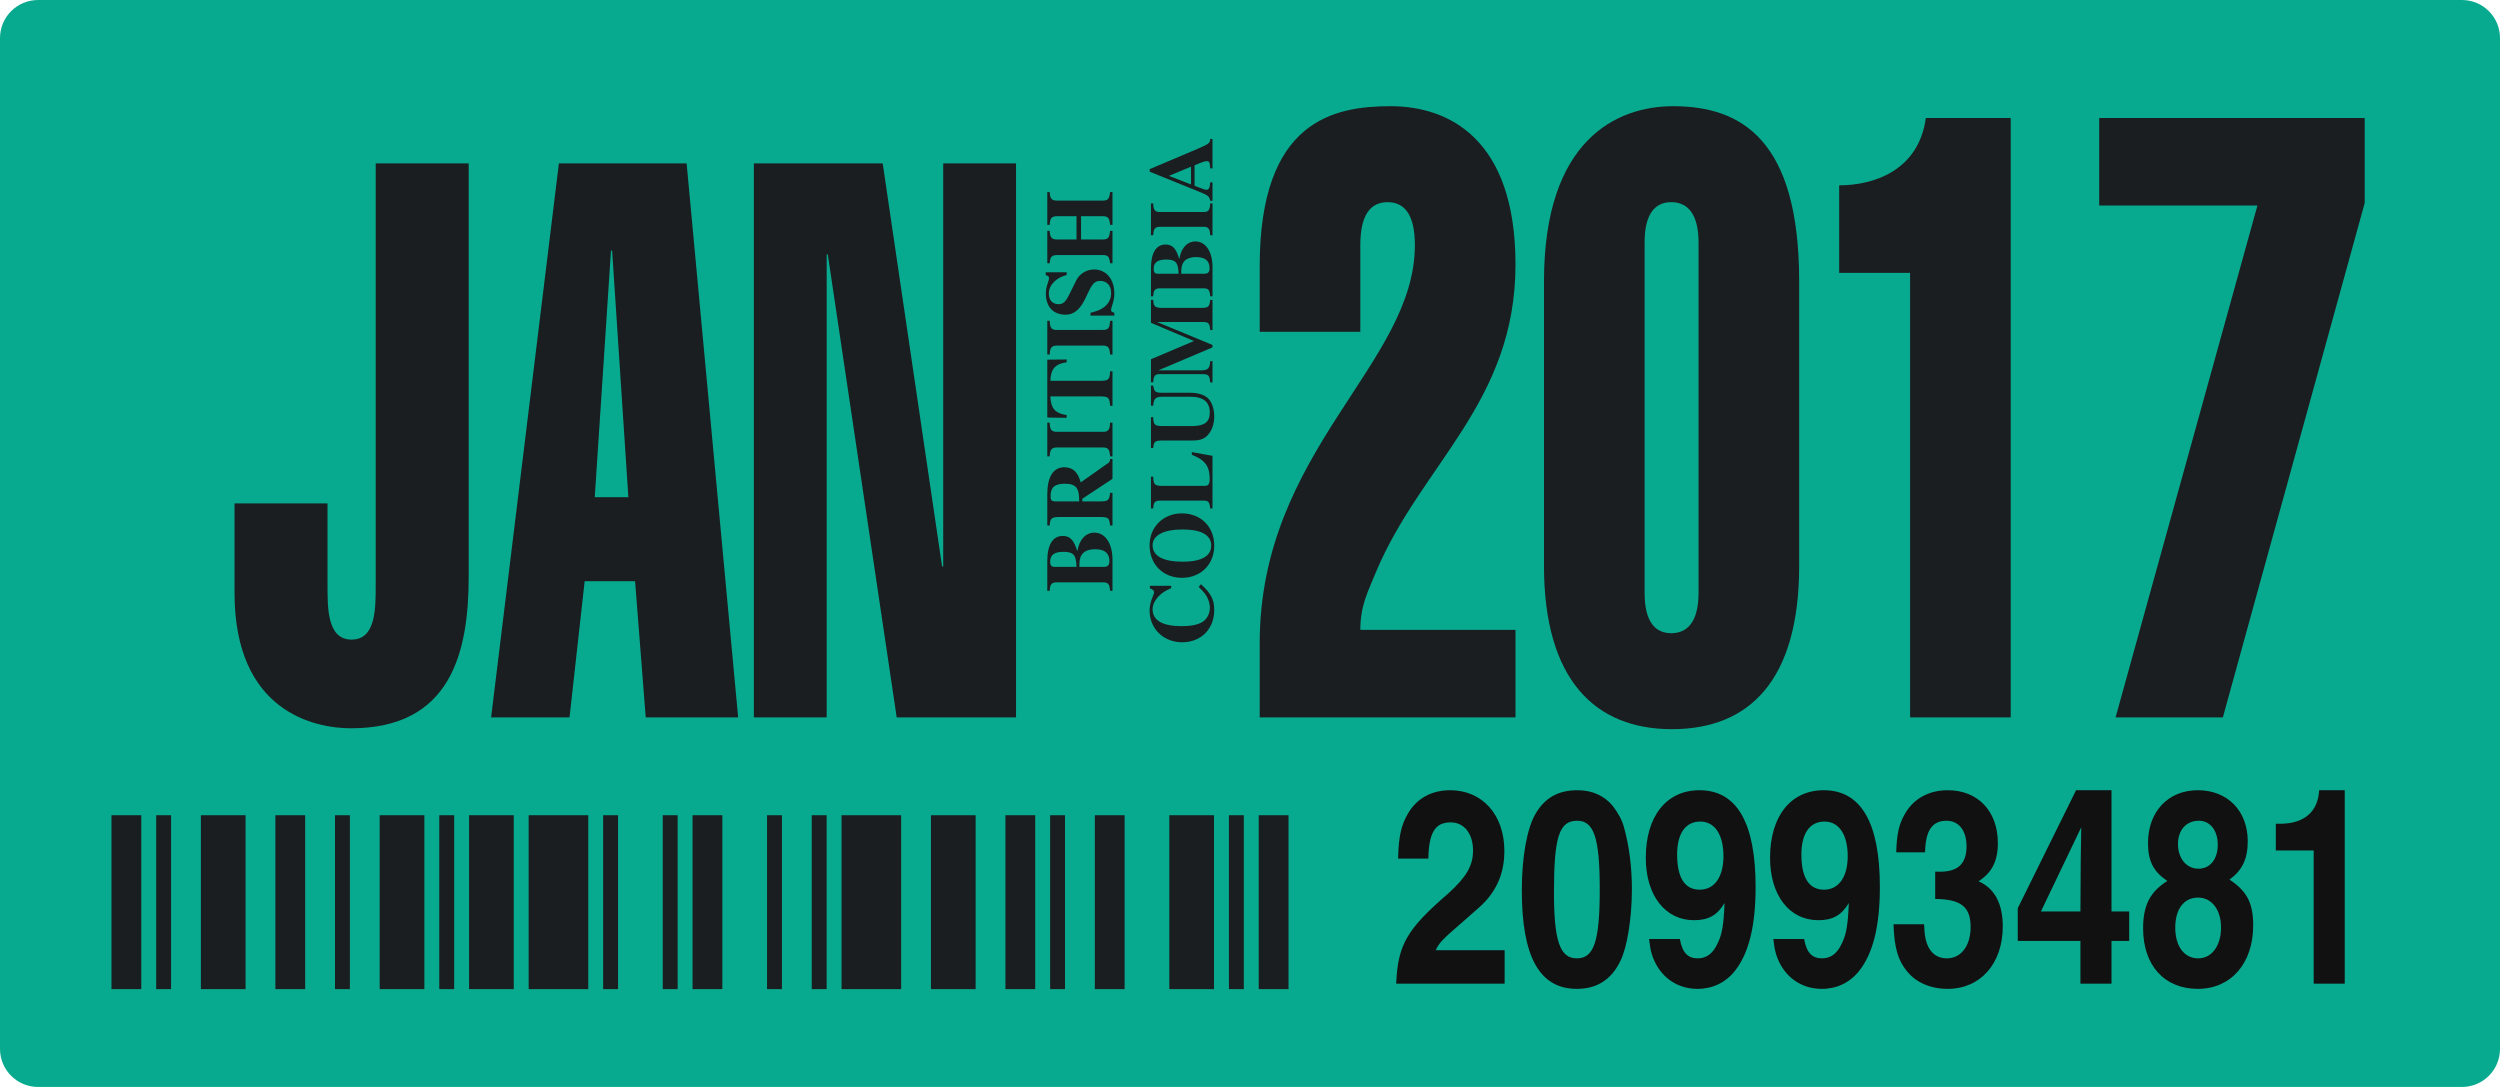
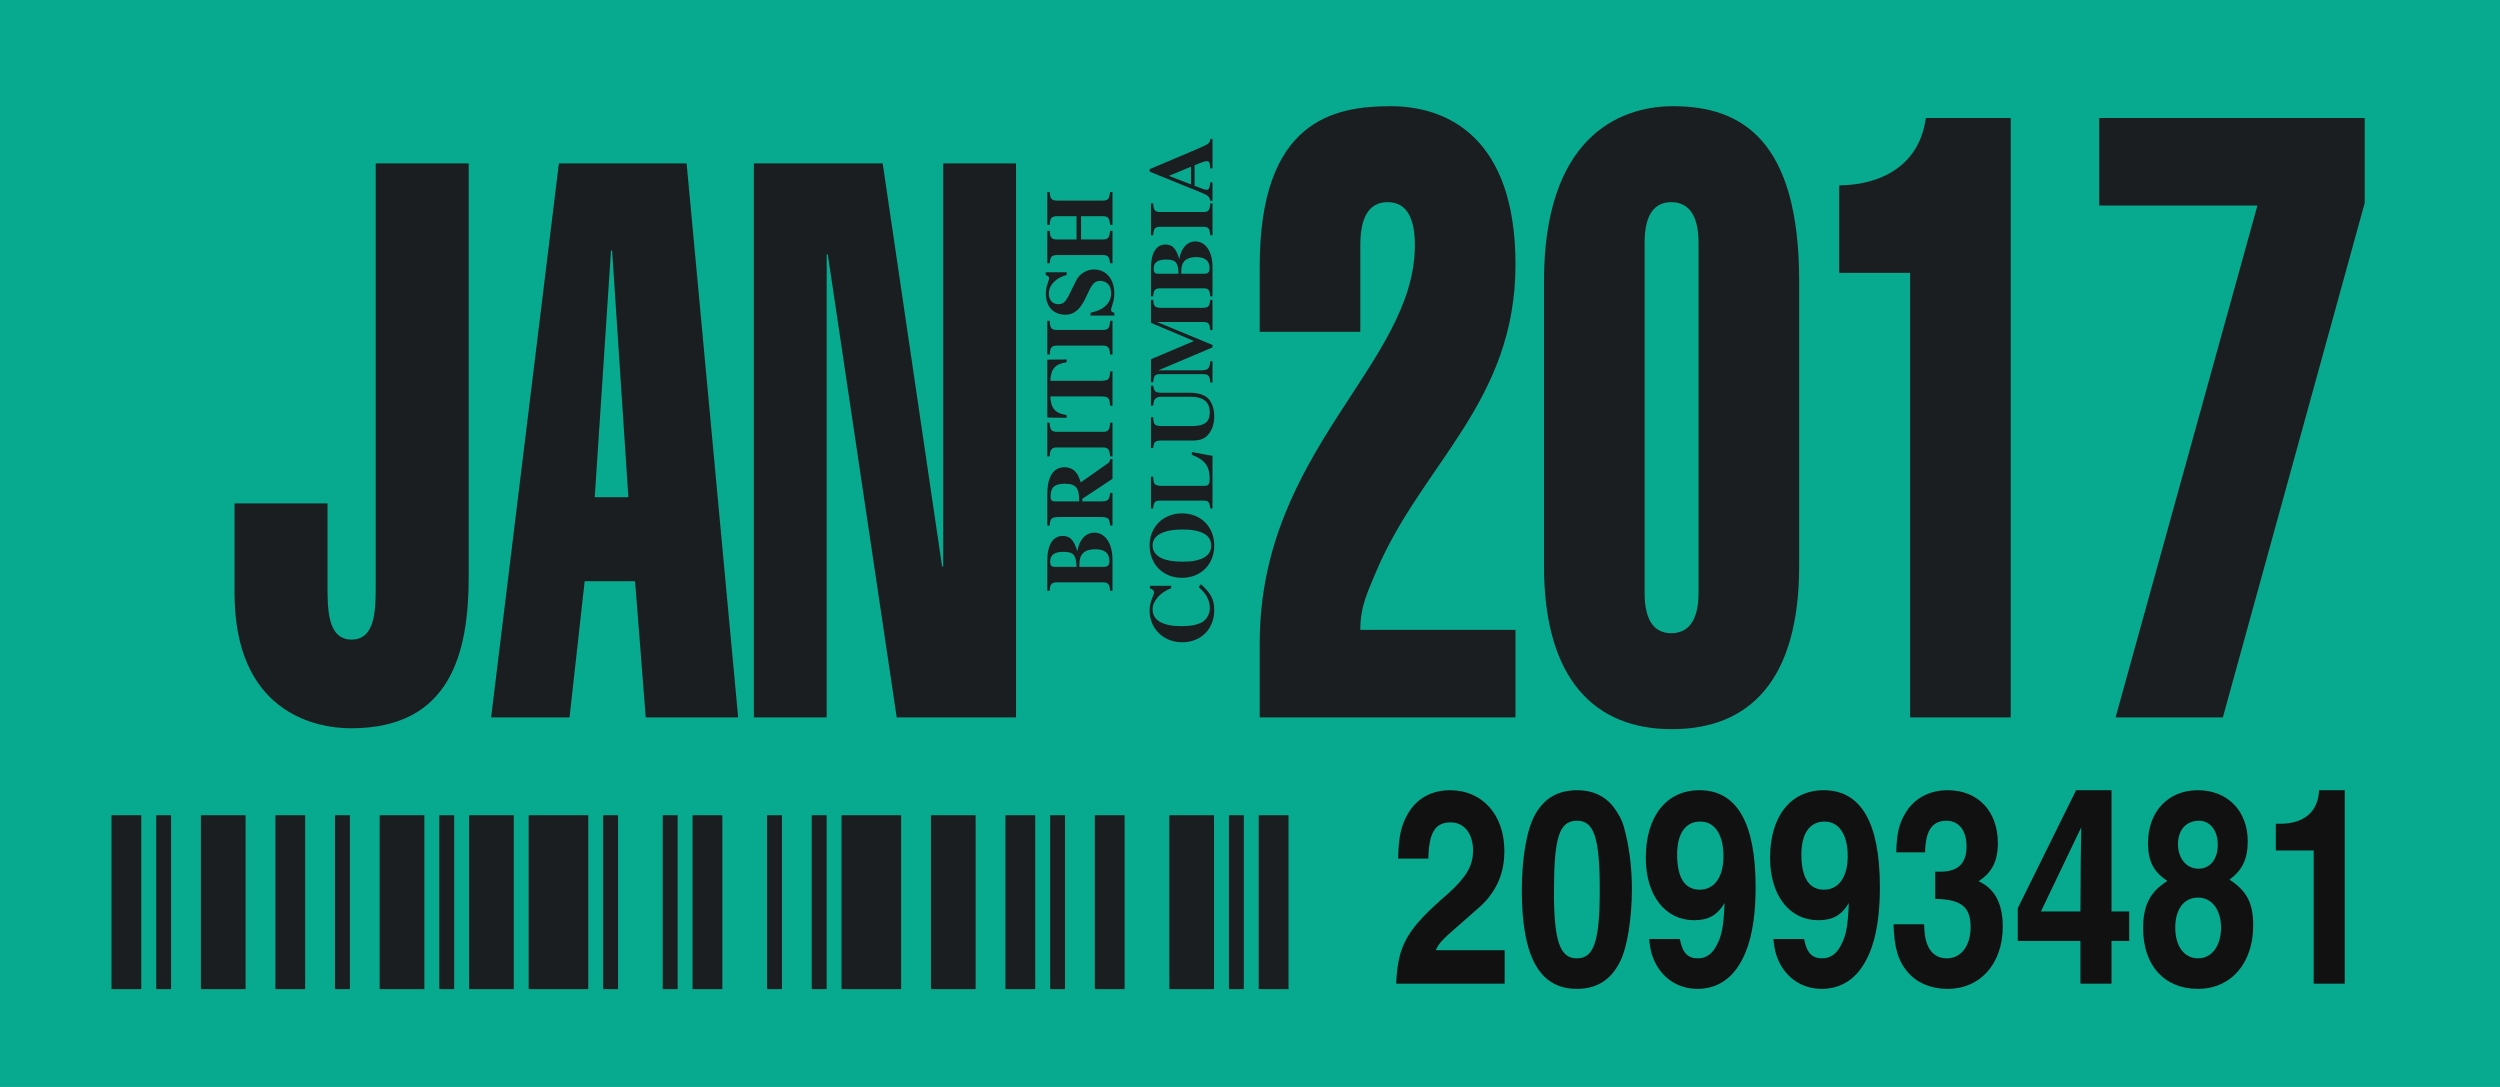
<svg xmlns="http://www.w3.org/2000/svg" viewBox="0 0 230 100" width="230" height="100">
  <g data-role="renewal-decal" data-accuracy="photograph-reviewed reconstruction; font and colour approximate" data-printing-system="barcode-full-year" data-typography-review="2017" data-font-evidence="visual candidates; historical font identity unconfirmed" data-placement="rear">
-     <rect x="0" y="0" width="230" height="100" rx="3.5" fill="#08aa8f" />
+     <rect x="0" y="0" width="230" height="100" rx="0" fill="#08aa8f" />
    <g data-role="decal-month" data-die="bc-decal-print-heavy-month" data-fit="reduced" role="img" aria-label="JAN">
      <g transform="translate(20.7 15.032) scale(0.50968)" fill="none" stroke="#1a1e21" stroke-width="0" stroke-linecap="square" stroke-linejoin="round">
        <g transform="translate(0 0)" data-character="J" fill="#1a1e21" stroke="none" fill-rule="evenodd">
          <path d="M27.202 0.0V75.843C27.202 80.197 27.303 85.955 22.854 85.955C18.404 85.955 18.506 80.197 18.506 75.843V61.376H1.719V77.528C1.719 99.017 16.18 101.966 22.753 101.966C40.753 101.966 43.989 88.343 43.989 74.579V0.0Z" />
        </g>
        <g transform="translate(46.921 0)" data-character="A" fill="#1a1e21" stroke="none" fill-rule="evenodd">
          <path d="M19.82 60.253 22.753 15.73H22.955L25.888 60.253ZM13.348 0.0 1.112 100.0H15.27L18.0 75.421H27.101L29.022 100.0H45.708L36.404 0.0Z" />
        </g>
        <g transform="translate(93.842 0)" data-character="N" fill="#1a1e21" stroke="none" fill-rule="evenodd">
          <path d="M1.618 100.0H14.764V16.433H14.966L27.404 100.0H48.944V0.0H35.798V72.753H35.596L24.876 0.0H1.618Z" />
        </g>
      </g>
    </g>
    <g data-role="decal-year" data-die="bc-decal-print-heavy-year" data-fit="reduced" role="img" aria-label="2017">
      <g transform="translate(115 10.854) scale(0.55146)" fill="none" stroke="#1a1e21" stroke-width="0" stroke-linecap="square" stroke-linejoin="round">
        <g transform="translate(0 0)" data-character="2" fill="#1a1e21" stroke="none" fill-rule="evenodd">
          <path d="M18.404 85.393C18.404 81.32 19.719 78.933 21.034 75.702C28.618 57.725 44.292 47.472 44.292 24.438C44.292 3.371 33.067 -1.966 23.461 -1.966C13.955 -1.966 1.618 0.421 1.618 24.719V35.674H18.404V21.208C18.404 16.292 20.022 14.045 22.955 14.045C25.888 14.045 27.506 16.292 27.506 21.208C27.506 41.152 1.618 55.478 1.618 87.64V100.0H44.292V85.393Z" />
        </g>
        <g transform="translate(46.921 0)" data-character="0" fill="#1a1e21" stroke="none" fill-rule="evenodd">
          <path d="M27.91 79.213C27.91 84.129 25.989 85.955 23.36 85.955C20.73 85.955 18.91 84.129 18.91 79.213V20.787C18.91 15.871 20.73 14.045 23.36 14.045C25.989 14.045 27.91 15.871 27.91 20.787ZM44.697 27.247C44.697 3.652 35.09 -1.966 23.663 -1.966C14.258 -1.966 2.124 3.652 2.124 27.247V74.719C2.124 93.82 10.719 101.966 23.461 101.966C36.404 101.966 44.697 93.82 44.697 74.719Z" />
        </g>
        <g transform="translate(93.842 0)" data-character="1" fill="#1a1e21" stroke="none" fill-rule="evenodd">
          <path d="M4.449 25.843H16.281V100.0H33.067V0.0H18.91C17.697 8.848 10.112 11.236 4.449 11.236Z" />
        </g>
        <g transform="translate(140.763 0)" data-character="7" fill="#1a1e21" stroke="none" fill-rule="evenodd">
          <path d="M27.303 14.607 3.64 100.0H21.539L45.202 14.185V0.0H0.91V14.607Z" />
        </g>
      </g>
    </g>
    <g transform="translate(102.35 36) rotate(-90)">
      <g data-role="decal-legend" data-die="bc-decal-print-vertical-province" data-fit="natural" role="img" aria-label="BRITISH">
        <g transform="translate(-18.497 -6) scale(0.06)" fill="none" stroke="#1a1e21" stroke-width="0" stroke-linecap="square" stroke-linejoin="round">
          <g transform="translate(0 0)" data-character="B" fill="#1a1e21" stroke="none" fill-rule="evenodd">
            <path d="M2.367 100.0H50.0C75.0 100.0 91.568 88.905 91.568 72.189C91.568 65.385 88.757 59.467 83.58 54.882C78.402 50.444 73.373 48.225 63.018 46.006C80.178 40.976 86.538 34.911 86.538 23.669C86.538 8.432 72.929 0.0 48.077 0.0H2.367V3.698C12.278 4.142 15.089 6.361 15.385 14.201V85.799C15.089 93.491 12.87 95.414 2.367 96.302ZM39.053 49.26H43.491C58.728 49.26 66.124 57.249 66.124 73.521C66.124 87.87 60.059 95.266 48.077 95.266C41.568 95.266 39.053 92.751 39.053 86.243ZM39.053 11.686C39.053 6.361 41.124 4.438 47.041 4.438C57.396 4.438 62.13 10.799 62.13 24.704C62.13 40.237 57.249 44.379 39.053 44.822Z" />
          </g>
          <g transform="translate(98.669 0)" data-character="R" fill="#1a1e21" stroke="none" fill-rule="evenodd">
            <path d="M105.769 96.302C103.107 96.302 101.183 95.562 99.704 93.491L69.97 51.331C78.698 48.521 82.396 46.746 86.538 42.899C90.828 38.905 93.195 32.988 93.195 26.331C93.195 9.172 78.55 0.0 51.479 0.0H3.846V3.698C14.497 4.29 16.568 6.361 16.864 17.308V82.692C16.568 93.639 15.237 95.118 3.846 96.302V100.0H53.846V96.302C42.604 94.97 41.124 93.343 40.828 82.692V53.698H44.822L75.444 100.0H105.769ZM40.828 11.243C40.828 10.355 41.42 8.136 41.864 7.249C42.751 5.769 45.118 5.03 48.817 5.03C62.426 5.03 67.899 11.391 67.899 26.923C67.899 36.391 65.68 42.16 60.947 45.266C57.101 47.781 52.071 48.817 40.828 48.964Z" />
          </g>
          <g transform="translate(205.474 0)" data-character="I" fill="#1a1e21" stroke="none" fill-rule="evenodd">
            <path d="M54.734 96.302C43.787 95.71 40.828 93.639 40.68 85.799V14.201C40.828 6.361 44.083 3.994 54.734 3.698V0.0H2.959V3.698C13.314 4.142 16.42 6.509 16.716 14.201V85.799C16.42 93.343 13.757 95.562 2.959 96.302V100.0H54.734Z" />
          </g>
          <g transform="translate(263.018 0)" data-character="T" fill="#1a1e21" stroke="none" fill-rule="evenodd">
            <path d="M75.888 96.302C63.314 95.71 61.686 94.083 61.391 82.692V4.734C79.586 5.325 87.278 12.13 89.793 29.734H94.083L93.787 0.0H5.03L4.586 29.734H8.876C11.391 12.13 19.083 5.325 37.426 4.734V82.692C37.13 93.935 35.503 95.414 23.077 96.302V100.0H75.888Z" />
          </g>
          <g transform="translate(361.687 0)" data-character="I" fill="#1a1e21" stroke="none" fill-rule="evenodd">
            <path d="M54.734 96.302C43.787 95.71 40.828 93.639 40.68 85.799V14.201C40.828 6.361 44.083 3.994 54.734 3.698V0.0H2.959V3.698C13.314 4.142 16.42 6.509 16.716 14.201V85.799C16.42 93.343 13.757 95.562 2.959 96.302V100.0H54.734Z" />
          </g>
          <g transform="translate(419.231 0)" data-character="S" fill="#1a1e21" stroke="none" fill-rule="evenodd">
            <path d="M71.598 29.734V-2.367H67.16C65.976 1.627 65.089 2.663 62.426 2.663C61.095 2.663 59.32 2.219 56.213 1.183C49.408 -1.331 44.675 -2.219 38.905 -2.219C18.787 -2.219 6.509 9.172 6.509 27.959C6.509 40.828 14.201 50.148 31.805 58.58L41.716 63.314C54.734 69.527 58.284 73.373 58.284 81.213C58.284 91.42 51.036 97.929 39.645 97.929C30.917 97.929 23.669 94.231 18.047 86.982C14.053 81.509 11.982 76.627 9.467 66.272H5.178V102.811H9.467C10.355 98.964 11.538 97.781 13.905 97.781C15.089 97.781 16.716 98.225 19.97 99.26C27.219 101.775 32.692 102.811 39.201 102.811C61.095 102.811 75.888 90.237 75.888 71.598C75.888 60.503 69.231 49.408 59.615 44.675L37.87 33.876C25.888 27.959 22.633 24.26 22.633 17.16C22.633 7.988 28.846 2.367 38.905 2.367C45.562 2.367 51.775 5.178 57.101 10.651C62.13 15.828 64.497 20.118 67.456 29.734Z" />
          </g>
          <g transform="translate(501.48 0)" data-character="H" fill="#1a1e21" stroke="none" fill-rule="evenodd">
            <path d="M112.278 96.302C101.923 95.118 99.408 93.195 99.26 85.799V14.201C99.408 6.657 102.515 4.142 112.278 3.698V0.0H61.982V3.698C72.041 4.142 75.0 6.509 75.296 14.201V44.822H39.645V14.201C39.793 6.657 42.899 4.142 52.959 3.698V0.0H3.107V3.698C12.722 4.438 15.385 6.657 15.68 14.201V85.799C15.533 93.195 13.166 95.118 3.107 96.302V100.0H52.959V96.302C42.456 95.266 39.793 93.343 39.645 85.799V51.775H75.296V85.799C75.0 93.343 72.485 95.266 61.982 96.302V100.0H112.278Z" />
          </g>
        </g>
      </g>
    </g>
    <g transform="translate(111.55 36) rotate(-90)">
      <g data-role="decal-legend" data-die="bc-decal-print-vertical-province" data-fit="reduced" role="img" aria-label="COLUMBIA">
        <g transform="translate(-23.5 -5.662) scale(0.05662)" fill="none" stroke="#1a1e21" stroke-width="0" stroke-linecap="square" stroke-linejoin="round">
          <g transform="translate(0 0)" data-character="C" fill="#1a1e21" stroke="none" fill-rule="evenodd">
            <path d="M97.189 77.515C88.462 86.686 83.728 90.237 76.479 93.047C72.189 94.822 67.308 95.71 63.166 95.71C53.402 95.71 44.083 90.533 39.793 82.84C35.503 75.0 33.432 64.497 33.432 49.556C33.432 18.935 42.899 2.663 60.651 2.663C67.604 2.663 73.817 5.325 80.325 10.947C86.686 16.568 90.237 21.746 95.266 32.84H98.964V-1.775H94.97C92.751 3.55 91.42 5.03 88.314 5.03C86.982 5.03 84.911 4.438 81.657 2.959C73.225 -0.592 65.976 -2.219 58.876 -2.219C29.29 -2.219 7.249 20.414 7.249 50.74C7.249 81.361 28.846 102.811 59.615 102.811C76.627 102.811 86.686 97.633 101.627 81.213Z" />
          </g>
          <g transform="translate(106.805 0)" data-character="O" fill="#1a1e21" stroke="none" fill-rule="evenodd">
            <path d="M58.136 -2.219C27.071 -2.219 5.178 19.527 5.178 50.444C5.178 81.065 26.923 102.811 57.544 102.811C88.166 102.811 109.911 81.065 109.911 50.296C109.911 20.118 88.018 -2.219 58.136 -2.219ZM57.988 2.663C74.26 2.663 83.728 20.562 83.728 51.331C83.728 81.805 74.704 97.929 57.544 97.929C40.533 97.929 31.361 81.805 31.361 51.775C31.361 19.822 40.68 2.663 57.988 2.663Z" />
          </g>
          <g transform="translate(221.894 0)" data-character="L" fill="#1a1e21" stroke="none" fill-rule="evenodd">
            <path d="M94.379 66.42H90.089C85.207 77.959 82.249 82.544 77.071 87.278C71.006 92.751 62.722 95.414 51.183 95.414C42.16 95.414 39.497 93.491 39.497 87.13V17.308C39.793 5.917 41.864 3.994 54.438 3.698V0.0H2.811V3.698C12.574 4.142 15.385 6.509 15.533 14.201V85.799C15.385 93.491 13.314 95.118 2.811 96.302V100.0H88.314Z" />
          </g>
          <g transform="translate(320.563 0)" data-character="U" fill="#1a1e21" stroke="none" fill-rule="evenodd">
            <path d="M103.698 0.0H71.154V3.698C82.544 4.438 85.651 7.544 85.651 18.343V63.462C85.651 85.355 77.367 95.562 59.763 95.562C44.527 95.562 38.018 86.834 38.018 66.716V17.308C38.314 5.917 40.385 3.994 52.367 3.698V0.0H2.367V3.698C12.574 4.586 14.201 6.509 14.497 17.308V66.716C14.497 81.213 17.604 88.462 26.627 94.97C33.728 100.148 43.195 102.811 53.994 102.811C64.941 102.811 75.296 99.556 81.657 94.083C88.314 88.462 92.16 77.219 92.16 63.462V16.272C92.308 7.396 94.379 5.03 103.698 3.698Z" />
          </g>
          <g transform="translate(427.368 0)" data-character="M" fill="#1a1e21" stroke="none" fill-rule="evenodd">
            <path d="M136.243 96.302C125.0 94.97 123.521 93.491 123.225 82.692V17.308C123.521 6.361 125.592 4.29 136.243 3.698V0.0H98.964L69.379 69.822L39.793 0.0H2.367V3.698C13.018 4.438 15.533 6.509 15.533 14.201V84.467C15.385 93.491 13.462 95.266 2.071 96.302V100.0H36.686V96.302C24.704 95.562 21.893 92.604 21.746 81.657V12.13L59.024 100.0H63.018L100.296 9.911V85.207C100.0 93.639 98.077 95.414 87.13 96.302V100.0H136.243Z" />
          </g>
          <g transform="translate(567.013 0)" data-character="B" fill="#1a1e21" stroke="none" fill-rule="evenodd">
            <path d="M2.367 100.0H50.0C75.0 100.0 91.568 88.905 91.568 72.189C91.568 65.385 88.757 59.467 83.58 54.882C78.402 50.444 73.373 48.225 63.018 46.006C80.178 40.976 86.538 34.911 86.538 23.669C86.538 8.432 72.929 0.0 48.077 0.0H2.367V3.698C12.278 4.142 15.089 6.361 15.385 14.201V85.799C15.089 93.491 12.87 95.414 2.367 96.302ZM39.053 49.26H43.491C58.728 49.26 66.124 57.249 66.124 73.521C66.124 87.87 60.059 95.266 48.077 95.266C41.568 95.266 39.053 92.751 39.053 86.243ZM39.053 11.686C39.053 6.361 41.124 4.438 47.041 4.438C57.396 4.438 62.13 10.799 62.13 24.704C62.13 40.237 57.249 44.379 39.053 44.822Z" />
          </g>
          <g transform="translate(665.682 0)" data-character="I" fill="#1a1e21" stroke="none" fill-rule="evenodd">
            <path d="M54.734 96.302C43.787 95.71 40.828 93.639 40.68 85.799V14.201C40.828 6.361 44.083 3.994 54.734 3.698V0.0H2.959V3.698C13.314 4.142 16.42 6.509 16.716 14.201V85.799C16.42 93.343 13.757 95.562 2.959 96.302V100.0H54.734Z" />
          </g>
          <g transform="translate(723.226 0)" data-character="A" fill="#1a1e21" stroke="none" fill-rule="evenodd">
            <path d="M101.923 96.302C95.414 96.302 93.787 94.231 85.799 75.74L52.811 -2.071H48.669L15.828 78.994C10.207 92.899 8.432 94.97 1.331 96.302V100.0H31.361V96.302C22.485 95.71 19.231 94.083 19.231 90.237C19.231 88.314 20.266 84.763 23.521 76.775L25.74 70.858H59.024C64.053 82.544 65.828 87.722 65.828 90.976C65.828 94.231 63.905 95.562 58.728 95.858C57.988 96.006 56.065 96.154 53.994 96.302V100.0H101.923ZM27.959 65.089 41.864 29.142 56.805 65.089Z" />
          </g>
        </g>
      </g>
    </g>
    <g data-role="decal-serial" data-die="bc-decal-print-control-bold" data-fit="natural" role="img" aria-label="20993481">
      <g transform="translate(127.923 72.5) scale(0.18)" fill="none" stroke="#111111" stroke-width="0" stroke-linecap="square" stroke-linejoin="round">
        <g transform="translate(0 0)" data-character="2" fill="#111111" stroke="none" fill-rule="evenodd">
          <path d="M19.359 36.072C19.638 22.702 22.841 17.549 30.78 17.549C37.604 17.549 42.201 23.259 42.201 31.894C42.201 39.694 38.858 45.404 29.526 53.9C8.357 72.145 3.76 80.084 2.925 100.0H58.357V82.869H23.12C24.93 79.109 26.323 77.577 35.515 69.638C46.518 60.028 46.518 60.028 48.607 57.799C55.153 50.557 58.217 42.201 58.217 32.173C58.217 13.649 46.936 1.114 30.501 1.114C21.031 1.114 13.37 5.292 8.914 13.092C5.432 19.081 4.178 24.652 3.9 36.072Z" />
        </g>
        <g transform="translate(63.51 0)" data-character="0" fill="#111111" stroke="none" fill-rule="evenodd">
          <path d="M32.173 1.114C22.284 1.114 15.46 4.875 10.585 13.231C6.267 20.613 3.621 35.376 3.621 52.228C3.621 86.351 12.674 102.646 31.755 102.646C42.061 102.646 49.443 97.911 54.039 88.301C57.521 81.337 59.889 66.156 59.889 51.811C59.889 40.251 58.496 29.666 55.85 20.056C54.875 16.295 52.786 12.674 50.139 9.192C45.822 3.9 39.554 1.114 32.173 1.114ZM31.894 16.713C40.529 16.713 43.454 25.487 43.454 51.811C43.454 78.273 40.529 87.047 31.755 87.047C23.12 87.047 20.056 78.273 20.056 53.203C20.056 25.07 22.702 16.713 31.894 16.713Z" />
        </g>
        <g transform="translate(127.02 0)" data-character="9" fill="#111111" stroke="none" fill-rule="evenodd">
          <path d="M5.153 77.159C5.85 83.565 6.825 86.63 9.053 90.669C13.51 98.329 21.031 102.646 29.944 102.646C37.604 102.646 44.29 99.443 49.025 93.454C56.128 84.54 59.61 70.474 59.61 50.557C59.61 17.688 50.0 1.114 30.919 1.114C14.067 1.114 3.482 14.345 3.482 35.655C3.482 54.875 13.37 67.549 28.134 67.549C35.515 67.549 39.972 65.042 43.733 58.774C43.315 69.638 42.479 74.93 40.111 79.526C37.744 84.68 34.401 87.047 30.084 87.047C24.93 87.047 22.145 84.123 20.891 77.159ZM31.337 17.131C38.719 17.131 43.175 23.816 43.175 34.819C43.175 45.404 38.579 51.95 31.058 51.95C23.398 51.95 19.499 45.822 19.499 33.983C19.499 23.12 23.816 17.131 31.337 17.131Z" />
        </g>
        <g transform="translate(190.53 0)" data-character="9" fill="#111111" stroke="none" fill-rule="evenodd">
          <path d="M5.153 77.159C5.85 83.565 6.825 86.63 9.053 90.669C13.51 98.329 21.031 102.646 29.944 102.646C37.604 102.646 44.29 99.443 49.025 93.454C56.128 84.54 59.61 70.474 59.61 50.557C59.61 17.688 50.0 1.114 30.919 1.114C14.067 1.114 3.482 14.345 3.482 35.655C3.482 54.875 13.37 67.549 28.134 67.549C35.515 67.549 39.972 65.042 43.733 58.774C43.315 69.638 42.479 74.93 40.111 79.526C37.744 84.68 34.401 87.047 30.084 87.047C24.93 87.047 22.145 84.123 20.891 77.159ZM31.337 17.131C38.719 17.131 43.175 23.816 43.175 34.819C43.175 45.404 38.579 51.95 31.058 51.95C23.398 51.95 19.499 45.822 19.499 33.983C19.499 23.12 23.816 17.131 31.337 17.131Z" />
        </g>
        <g transform="translate(254.04 0)" data-character="3" fill="#111111" stroke="none" fill-rule="evenodd">
          <path d="M24.373 56.685C37.604 56.825 42.479 60.724 42.479 71.031C42.479 80.641 37.604 87.047 30.362 87.047C23.12 87.047 18.942 81.337 18.802 70.891L18.663 69.638H3.064C3.482 81.616 5.292 88.022 10.028 93.733C14.624 99.443 22.145 102.646 30.78 102.646C47.493 102.646 58.914 89.694 58.914 70.752C58.914 59.053 54.735 51.253 46.518 47.632C53.343 43.315 56.407 37.326 56.407 28.134C56.407 11.838 46.24 1.114 30.78 1.114C21.17 1.114 13.37 5.432 9.053 12.953C5.85 18.384 4.735 23.259 4.457 32.869H19.22C19.359 21.866 22.841 16.713 30.084 16.713C36.49 16.713 40.39 21.727 40.39 29.805C40.39 38.579 36.072 42.758 26.88 42.758H24.373Z" />
        </g>
        <g transform="translate(317.55 0)" data-character="4" fill="#111111" stroke="none" fill-rule="evenodd">
          <path d="M60.028 63.092H50.975V1.114H32.869L3.064 61.421V78.134H35.097V100.0H50.975V78.134H60.028ZM14.903 63.092 35.515 20.056C35.237 32.73 35.237 37.744 35.097 63.092Z" />
        </g>
        <g transform="translate(381.06 0)" data-character="8" fill="#111111" stroke="none" fill-rule="evenodd">
          <path d="M47.772 46.797C54.318 42.061 57.103 36.212 57.103 27.159C57.103 11.699 46.797 1.114 31.616 1.114C16.435 1.114 6.128 11.978 6.128 28.134C6.128 37.326 8.914 42.758 16.017 47.493C7.103 53.064 3.621 60.028 3.621 71.727C3.621 90.669 14.485 102.646 31.616 102.646C48.468 102.646 59.889 89.694 59.889 70.195C59.889 58.774 56.685 52.646 47.772 46.797ZM32.173 16.713C37.883 16.713 41.783 21.727 41.783 28.969C41.783 36.351 37.883 41.226 31.894 41.226C25.766 41.226 21.448 35.933 21.448 28.691C21.448 21.448 25.627 16.713 32.173 16.713ZM31.755 55.989C38.719 55.989 43.454 62.256 43.454 71.309C43.454 80.641 38.719 87.047 31.755 87.047C24.652 87.047 20.056 80.919 20.056 71.309C20.056 61.838 24.513 55.989 31.755 55.989Z" />
        </g>
        <g transform="translate(444.57 0)" data-character="1" fill="#111111" stroke="none" fill-rule="evenodd">
          <path d="M7.939 31.894H27.298V100.0H43.175V1.114H30.084C29.526 12.117 22.423 18.245 10.167 18.245H7.939Z" />
        </g>
      </g>
    </g>
    <g data-role="decal-barcode" data-encoding="Code128C" data-control="20993481" role="img" aria-label="Control barcode 20993481">
      <rect x="10.257" y="75" width="2.741" height="16" fill="#1a1e21" />
      <rect x="14.369" y="75" width="1.371" height="16" fill="#1a1e21" />
      <rect x="18.481" y="75" width="4.112" height="16" fill="#1a1e21" />
      <rect x="25.335" y="75" width="2.741" height="16" fill="#1a1e21" />
      <rect x="30.818" y="75" width="1.371" height="16" fill="#1a1e21" />
      <rect x="34.93" y="75" width="4.112" height="16" fill="#1a1e21" />
      <rect x="40.413" y="75" width="1.371" height="16" fill="#1a1e21" />
      <rect x="43.154" y="75" width="4.112" height="16" fill="#1a1e21" />
      <rect x="48.637" y="75" width="5.483" height="16" fill="#1a1e21" />
      <rect x="55.49" y="75" width="1.371" height="16" fill="#1a1e21" />
      <rect x="60.973" y="75" width="1.371" height="16" fill="#1a1e21" />
      <rect x="63.715" y="75" width="2.741" height="16" fill="#1a1e21" />
      <rect x="70.568" y="75" width="1.371" height="16" fill="#1a1e21" />
      <rect x="74.68" y="75" width="1.371" height="16" fill="#1a1e21" />
      <rect x="77.422" y="75" width="5.483" height="16" fill="#1a1e21" />
      <rect x="85.646" y="75" width="4.112" height="16" fill="#1a1e21" />
      <rect x="92.499" y="75" width="2.741" height="16" fill="#1a1e21" />
      <rect x="96.612" y="75" width="1.371" height="16" fill="#1a1e21" />
      <rect x="100.724" y="75" width="2.741" height="16" fill="#1a1e21" />
      <rect x="107.577" y="75" width="4.112" height="16" fill="#1a1e21" />
      <rect x="113.06" y="75" width="1.371" height="16" fill="#1a1e21" />
      <rect x="115.802" y="75" width="2.741" height="16" fill="#1a1e21" />
    </g>
  </g>
</svg>
